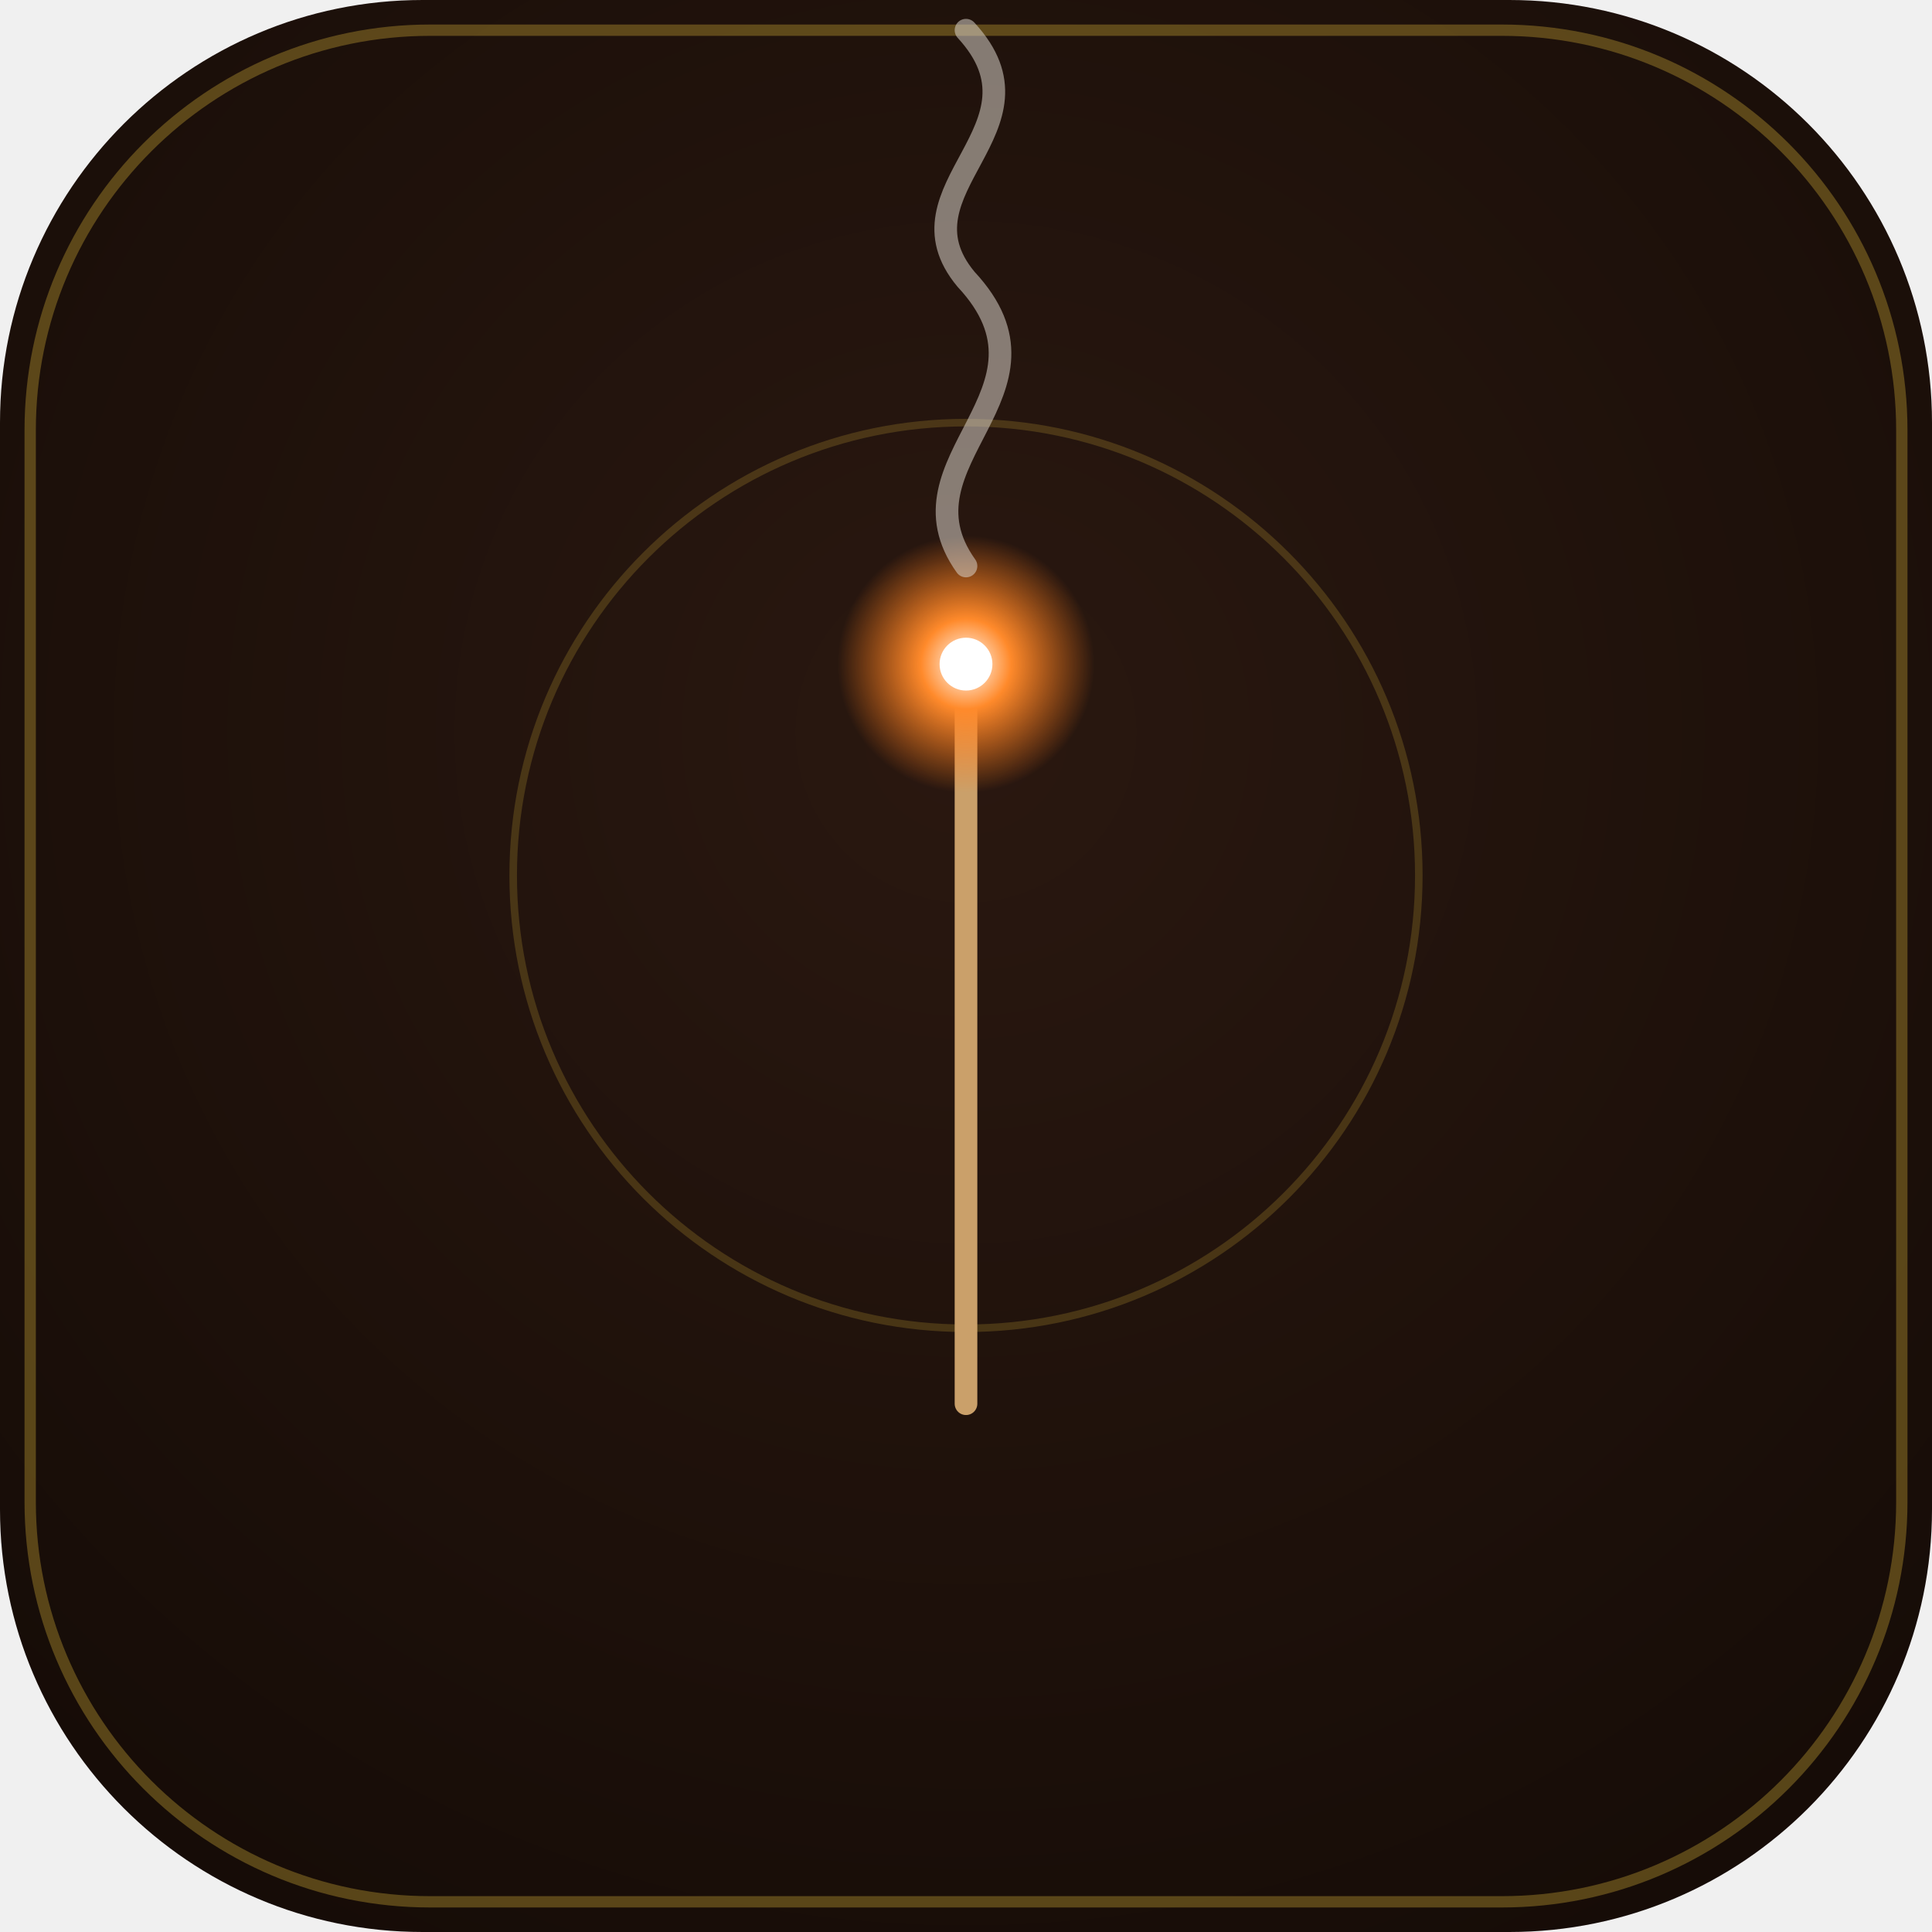
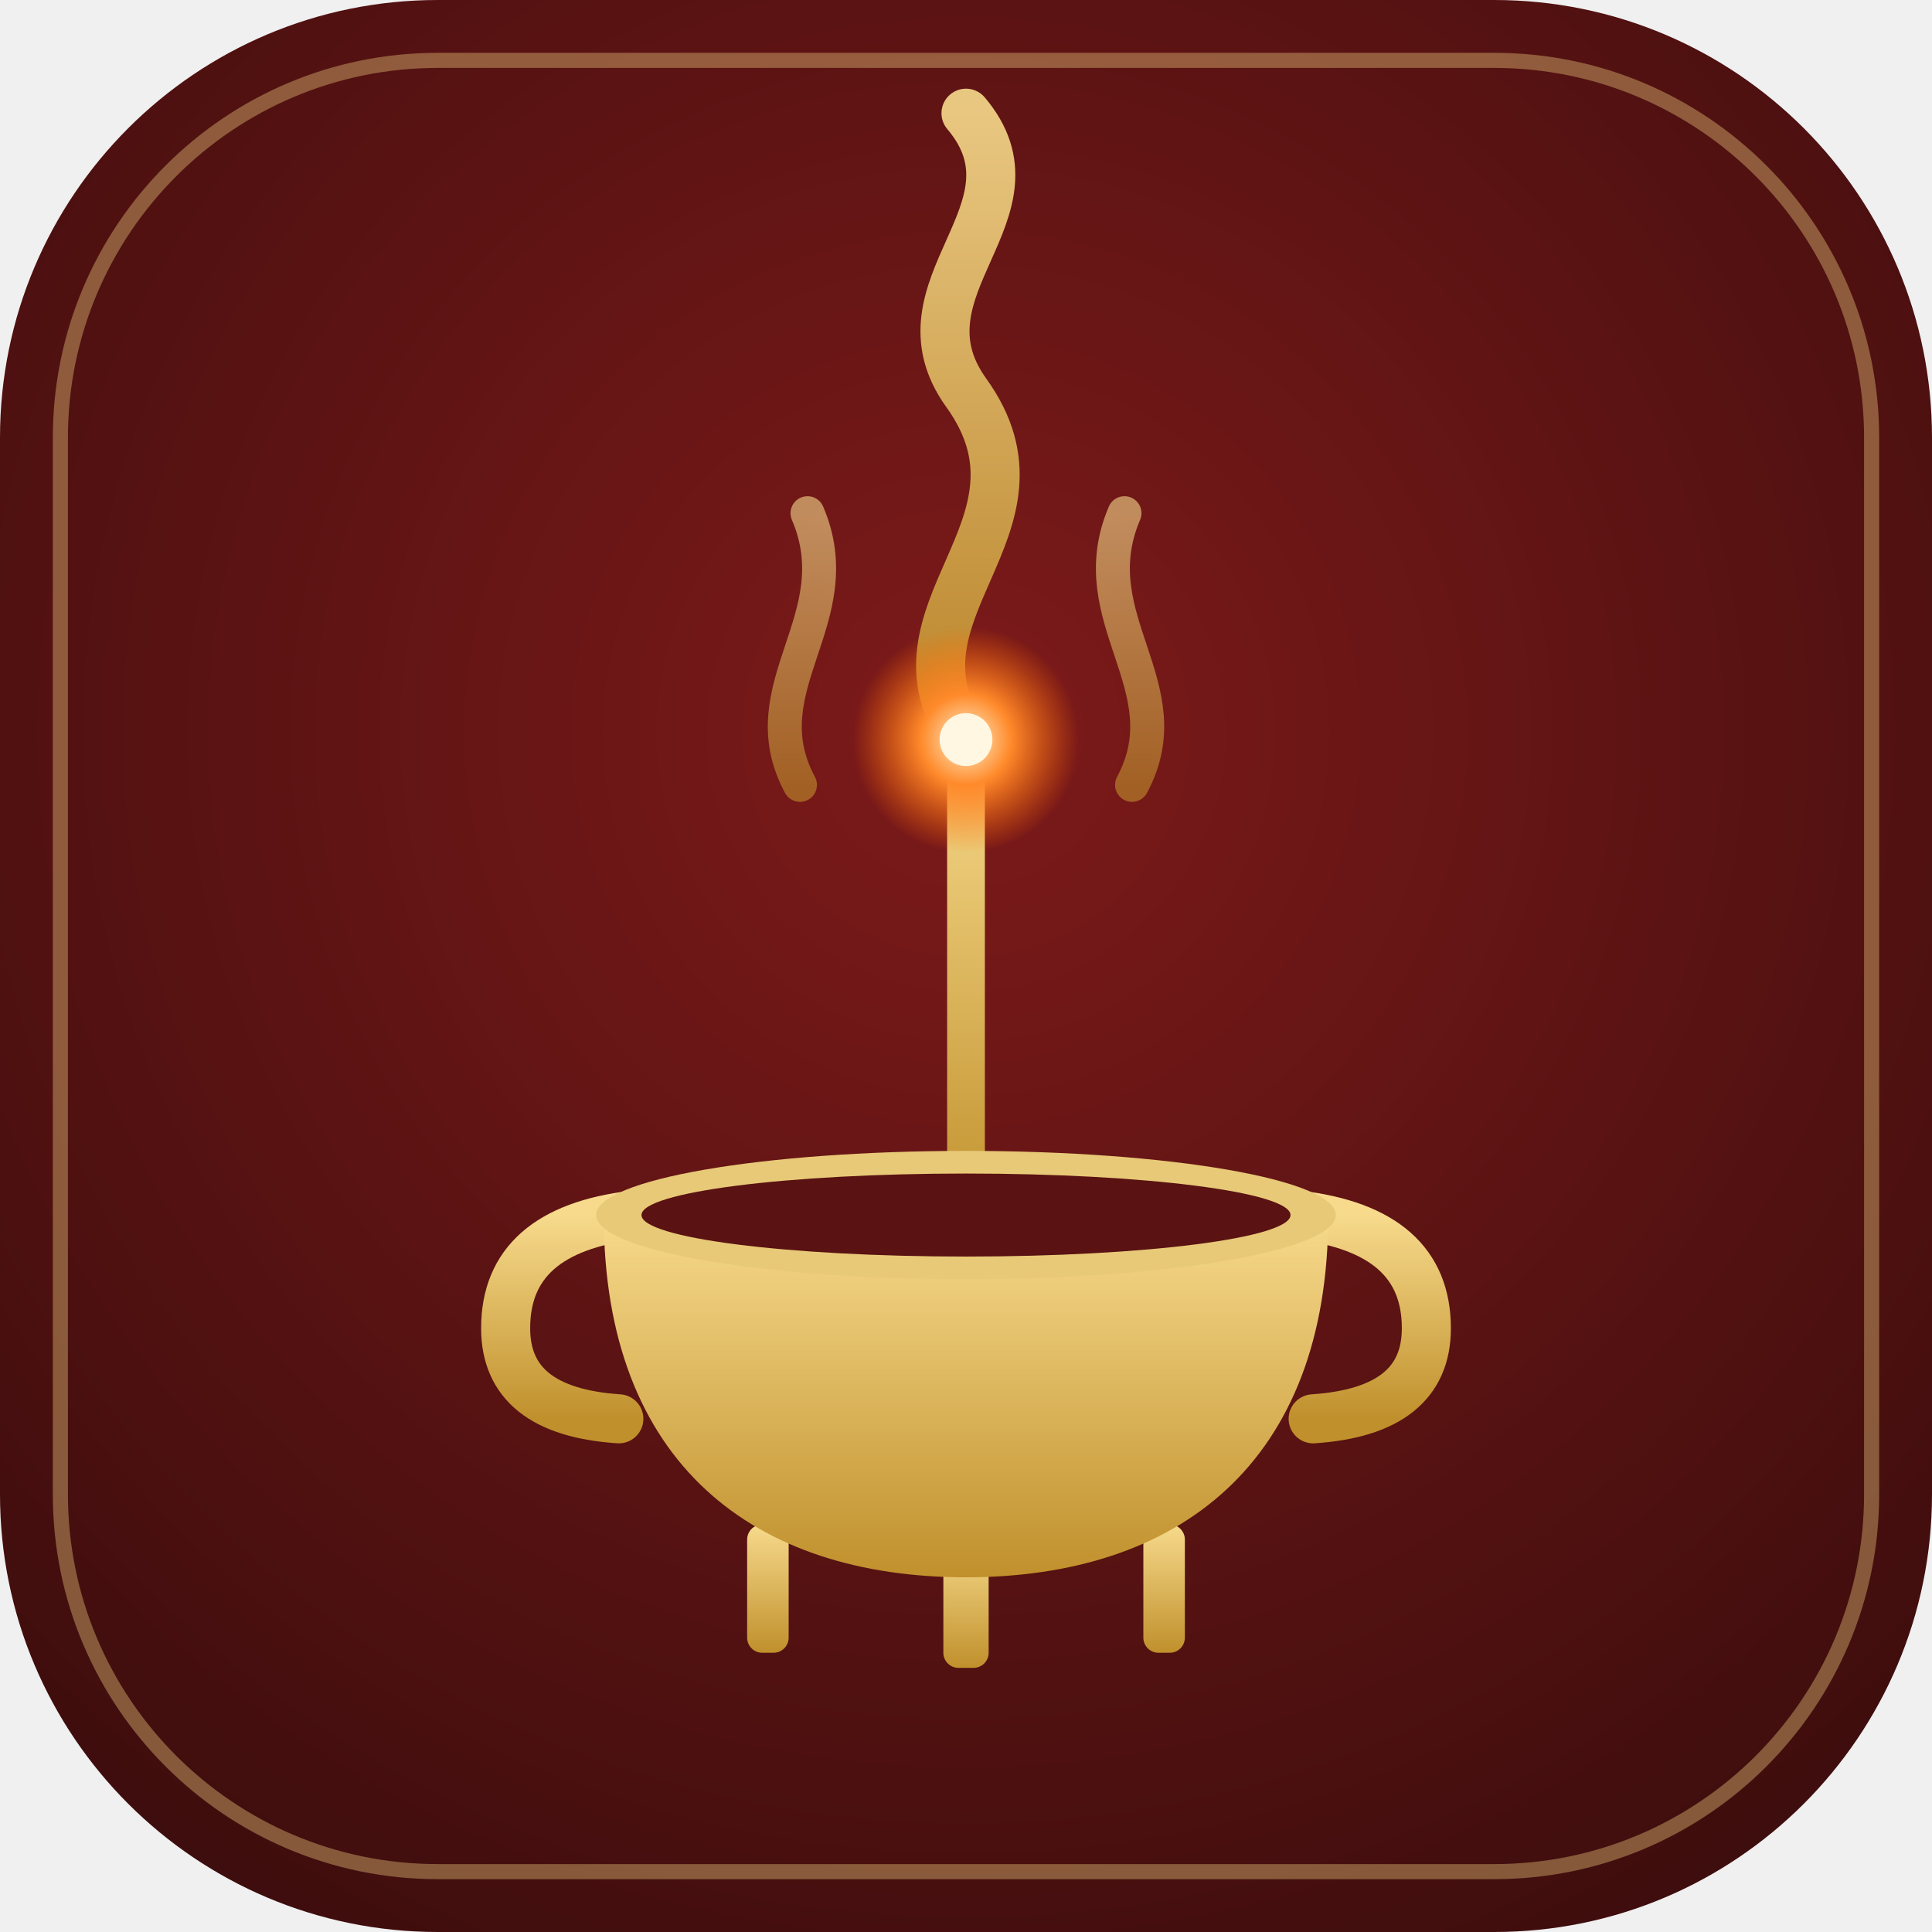
<svg xmlns="http://www.w3.org/2000/svg" viewBox="0 0 512 512">
  <defs>
-     <radialGradient id="bg" cx="50%" cy="38%" r="70%">
-       <stop offset="0%" stop-color="#2a1810" />
-       <stop offset="100%" stop-color="#160c07" />
+     <radialGradient id="bg" cx="50%" cy="38%" r="80%">
+       <stop offset="0" stop-color="#7e1a1a" />
+       <stop offset="100%" stop-color="#350b0b" />
    </radialGradient>
+     <linearGradient id="g" x1="0" y1="0" x2="0" y2="1">
+       <stop offset="0" stop-color="#f7da8c" />
+       <stop offset="100%" stop-color="#c0902c" />
+     </linearGradient>
    <radialGradient id="ember" cx="50%" cy="50%" r="50%">
-       <stop offset="0%" stop-color="#ffffff" />
-       <stop offset="35%" stop-color="#ff8a2b" />
-       <stop offset="100%" stop-color="#ff7a18" stop-opacity="0" />
+       <stop offset="0" stop-color="#fff3cf" />
+       <stop offset="40%" stop-color="#ff8a2b" />
+       <stop offset="100%" stop-color="#ff6a00" stop-opacity="0" />
    </radialGradient>
  </defs>
-   <rect width="512" height="512" rx="112" fill="url(#bg)" />
-   <rect x="8" y="8" width="496" height="496" rx="106" fill="none" stroke="#d4af37" stroke-opacity="0.35" stroke-width="3" />
-   <circle cx="256" cy="232" r="120" fill="none" stroke="#d4af37" stroke-opacity="0.22" stroke-width="2" />
-   <line x1="256" y1="176" x2="256" y2="372" stroke="#caa06a" stroke-width="6" stroke-linecap="round" />
-   <circle cx="256" cy="176" r="34" fill="url(#ember)" />
-   <circle cx="256" cy="176" r="7" fill="#fff" />
-   <path d="M256 150 C236 122 284 104 256 74 C236 50 280 34 256 8" fill="none" stroke="#d8d2c8" stroke-opacity="0.55" stroke-width="6" stroke-linecap="round" />
+   <rect width="512" height="512" rx="116" fill="url(#bg)" />
+   <rect x="16" y="16" width="480" height="480" rx="100" fill="none" stroke="#eccb7e" stroke-opacity=".4" stroke-width="4" />
+   <g fill="none" stroke="url(#g)" stroke-linecap="round">
+     <path d="M256 196 C232 162 282 140 256 104 C236 76 278 56 256 30" stroke-width="13" opacity=".9" />
+     <path d="M212 208 C198 182 226 164 214 136" stroke-width="9" opacity=".6" />
+     <path d="M300 208 C314 182 286 164 298 136" stroke-width="9" opacity=".6" />
+   </g>
+   <rect x="251" y="196" width="10" height="130" rx="5" fill="url(#g)" />
+   <circle cx="256" cy="196" r="30" fill="url(#ember)" />
+   <circle cx="256" cy="196" r="7" fill="#fff7e2" />
+   <g fill="none" stroke="url(#g)" stroke-width="13" stroke-linecap="round">
+     <path d="M168 322 q-34 4 -34 30 q0 22 30 24" />
+     <path d="M344 322 q34 4 34 30 q0 22 -30 24" />
+   </g>
+   <g fill="url(#g)">
+     <rect x="198" y="404" width="11" height="34" rx="4" />
+     <rect x="250" y="408" width="12" height="34" rx="4" />
+     <rect x="303" y="404" width="11" height="34" rx="4" />
+   </g>
+   <path d="M160 322 C160 388 200 418 256 418 C312 418 352 388 352 322 Z" fill="url(#g)" />
+   <ellipse cx="256" cy="322" rx="98" ry="17" fill="#e7c977" />
+   <ellipse cx="256" cy="322" rx="86" ry="11" fill="#5a1212" />
</svg>
